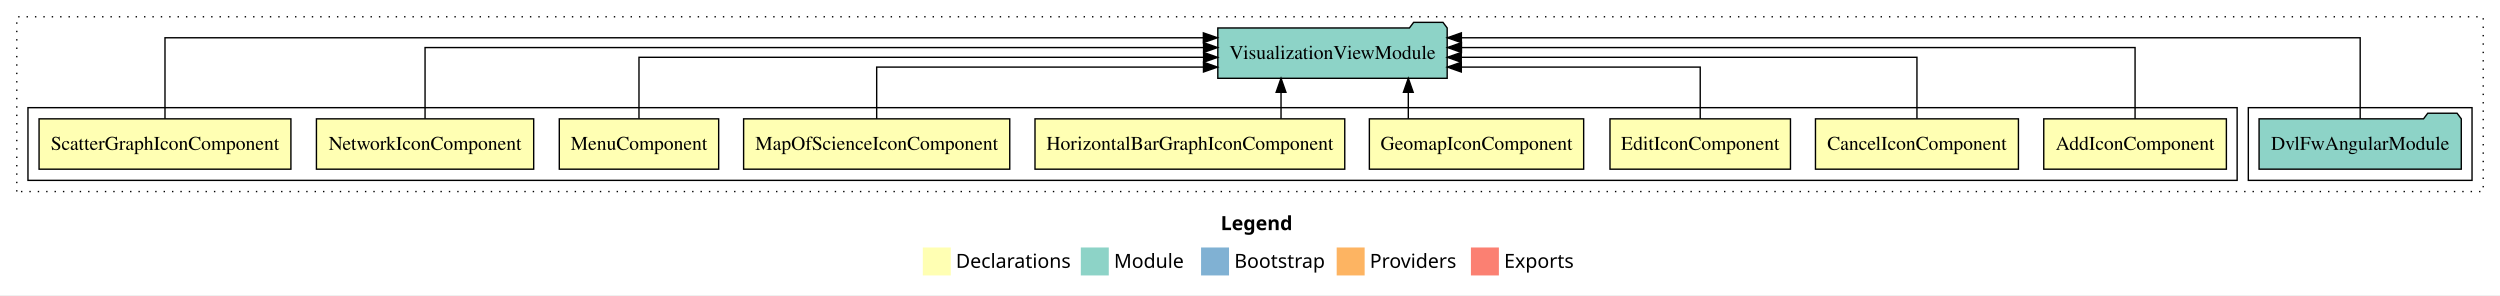
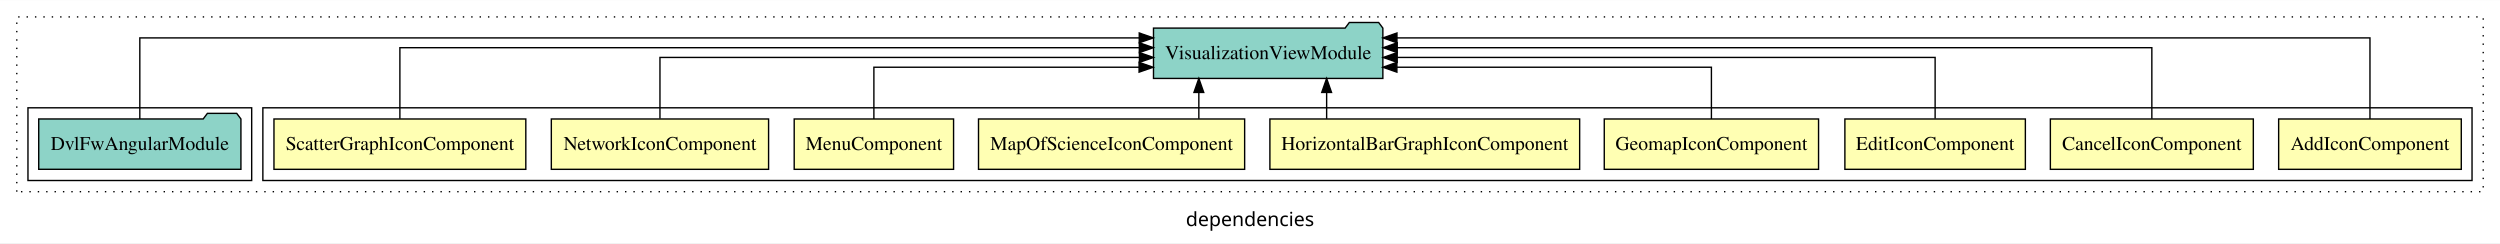
- <svg xmlns="http://www.w3.org/2000/svg" width="1788pt" height="211pt" viewBox="0.00 0.00 1788.00 211.00">
-   <g id="graph0" class="graph" transform="scale(1 1) rotate(0) translate(4 207)">
-     <polygon fill="white" stroke="transparent" points="-4,4 -4,-207 1784,-207 1784,4 -4,4" />
-     <text text-anchor="start" x="869.01" y="-42.4" font-family="sans-serif" font-weight="bold" font-size="14.00">Legend</text>
-     <polygon fill="#ffffb3" stroke="transparent" points="656,-10 656,-30 676,-30 676,-10 656,-10" />
-     <text text-anchor="start" x="679.63" y="-15.4" font-family="sans-serif" font-size="14.00">  Declarations</text>
-     <polygon fill="#8dd3c7" stroke="transparent" points="769,-10 769,-30 789,-30 789,-10 769,-10" />
-     <text text-anchor="start" x="792.73" y="-15.4" font-family="sans-serif" font-size="14.00">  Module</text>
-     <polygon fill="#80b1d3" stroke="transparent" points="855,-10 855,-30 875,-30 875,-10 855,-10" />
-     <text text-anchor="start" x="878.78" y="-15.4" font-family="sans-serif" font-size="14.00">  Bootstrap</text>
-     <polygon fill="#fdb462" stroke="transparent" points="952,-10 952,-30 972,-30 972,-10 952,-10" />
-     <text text-anchor="start" x="975.67" y="-15.4" font-family="sans-serif" font-size="14.00">  Providers</text>
-     <polygon fill="#fb8072" stroke="transparent" points="1048,-10 1048,-30 1068,-30 1068,-10 1048,-10" />
-     <text text-anchor="start" x="1071.73" y="-15.4" font-family="sans-serif" font-size="14.00">  Exports</text>
+ <svg xmlns="http://www.w3.org/2000/svg" width="1788pt" height="174pt" viewBox="0.00 0.00 1788.00 173.80">
+   <g id="graph0" class="graph" transform="scale(1 1) rotate(0) translate(4 169.8)">
+     <polygon fill="white" stroke="transparent" points="-4,4 -4,-169.8 1784,-169.8 1784,4 -4,4" />
+     <text text-anchor="middle" x="890" y="-8.2" font-family="sans-serif" font-size="14.00">dependencies</text>
    <g id="clust1" class="cluster">
-       <polygon fill="none" stroke="black" stroke-dasharray="1,5" points="8,-70 8,-195 1772,-195 1772,-70 8,-70" />
+       <polygon fill="none" stroke="black" stroke-dasharray="1,5" points="8,-32.8 8,-157.8 1772,-157.8 1772,-32.8 8,-32.8" />
+     </g>
+     <g id="clust2" class="cluster">
+       <polygon fill="none" stroke="black" points="184,-40.8 184,-92.8 1764,-92.8 1764,-40.8 184,-40.8" />
    </g>
    <g id="clust12" class="cluster">
-       <polygon fill="none" stroke="black" points="1604,-78 1604,-130 1764,-130 1764,-78 1604,-78" />
-     </g>
-     <g id="clust2" class="cluster">
-       <polygon fill="none" stroke="black" points="16,-78 16,-130 1596,-130 1596,-78 16,-78" />
+       <polygon fill="none" stroke="black" points="16,-40.8 16,-92.8 176,-92.8 176,-40.8 16,-40.8" />
    </g>
    <g id="node1" class="node">
-       <polygon fill="#ffffb3" stroke="black" points="1588.31,-122 1457.69,-122 1457.69,-86 1588.31,-86 1588.31,-122" />
-       <text text-anchor="middle" x="1523" y="-99.8" font-family="Times,serif" font-size="14.00">AddIconComponent</text>
+       <polygon fill="#ffffb3" stroke="black" points="1756.31,-84.8 1625.69,-84.8 1625.69,-48.8 1756.31,-48.8 1756.31,-84.8" />
+       <text text-anchor="middle" x="1691" y="-62.6" font-family="Times,serif" font-size="14.00">AddIconComponent</text>
    </g>
    <g id="node10" class="node">
-       <polygon fill="#8dd3c7" stroke="black" points="1031.02,-187 1028.02,-191 1007.02,-191 1004.02,-187 866.98,-187 866.98,-151 1031.02,-151 1031.02,-187" />
-       <text text-anchor="middle" x="949" y="-164.8" font-family="Times,serif" font-size="14.00">VisualizationViewModule</text>
+       <polygon fill="#8dd3c7" stroke="black" points="985.02,-149.8 982.02,-153.8 961.02,-153.8 958.02,-149.8 820.98,-149.8 820.98,-113.8 985.02,-113.8 985.02,-149.8" />
+       <text text-anchor="middle" x="903" y="-127.6" font-family="Times,serif" font-size="14.00">VisualizationViewModule</text>
    </g>
    <g id="edge1" class="edge">
-       <path fill="none" stroke="black" d="M1523,-122.13C1523,-142.57 1523,-173 1523,-173 1523,-173 1041.24,-173 1041.24,-173" />
-       <polygon fill="black" stroke="black" points="1041.24,-169.5 1031.24,-173 1041.24,-176.5 1041.24,-169.5" />
+       <path fill="none" stroke="black" d="M1691,-84.81C1691,-107.29 1691,-142.8 1691,-142.8 1691,-142.8 995.1,-142.8 995.1,-142.8" />
+       <polygon fill="black" stroke="black" points="995.1,-139.3 985.1,-142.8 995.1,-146.3 995.1,-139.3" />
    </g>
    <g id="node2" class="node">
-       <polygon fill="#ffffb3" stroke="black" points="1439.58,-122 1294.42,-122 1294.42,-86 1439.58,-86 1439.58,-122" />
-       <text text-anchor="middle" x="1367" y="-99.8" font-family="Times,serif" font-size="14.00">CancelIconComponent</text>
+       <polygon fill="#ffffb3" stroke="black" points="1607.58,-84.8 1462.42,-84.8 1462.42,-48.8 1607.58,-48.8 1607.58,-84.8" />
+       <text text-anchor="middle" x="1535" y="-62.6" font-family="Times,serif" font-size="14.00">CancelIconComponent</text>
    </g>
    <g id="edge2" class="edge">
-       <path fill="none" stroke="black" d="M1367,-122.27C1367,-140.56 1367,-166 1367,-166 1367,-166 1041.08,-166 1041.08,-166" />
-       <polygon fill="black" stroke="black" points="1041.08,-162.5 1031.08,-166 1041.08,-169.5 1041.08,-162.5" />
+       <path fill="none" stroke="black" d="M1535,-84.93C1535,-105.37 1535,-135.8 1535,-135.8 1535,-135.8 995.3,-135.8 995.3,-135.8" />
+       <polygon fill="black" stroke="black" points="995.3,-132.3 985.3,-135.8 995.3,-139.3 995.3,-132.3" />
    </g>
    <g id="node3" class="node">
-       <polygon fill="#ffffb3" stroke="black" points="1276.54,-122 1147.46,-122 1147.46,-86 1276.54,-86 1276.54,-122" />
-       <text text-anchor="middle" x="1212" y="-99.8" font-family="Times,serif" font-size="14.00">EditIconComponent</text>
+       <polygon fill="#ffffb3" stroke="black" points="1444.54,-84.8 1315.46,-84.8 1315.46,-48.8 1444.54,-48.8 1444.54,-84.8" />
+       <text text-anchor="middle" x="1380" y="-62.6" font-family="Times,serif" font-size="14.00">EditIconComponent</text>
    </g>
    <g id="edge3" class="edge">
-       <path fill="none" stroke="black" d="M1212,-122.01C1212,-138.05 1212,-159 1212,-159 1212,-159 1041.13,-159 1041.13,-159" />
-       <polygon fill="black" stroke="black" points="1041.13,-155.5 1031.13,-159 1041.13,-162.5 1041.13,-155.5" />
+       <path fill="none" stroke="black" d="M1380,-85.07C1380,-103.36 1380,-128.8 1380,-128.8 1380,-128.8 995.27,-128.8 995.27,-128.8" />
+       <polygon fill="black" stroke="black" points="995.27,-125.3 985.27,-128.8 995.27,-132.3 995.27,-125.3" />
    </g>
    <g id="node4" class="node">
-       <polygon fill="#ffffb3" stroke="black" points="1128.63,-122 975.37,-122 975.37,-86 1128.63,-86 1128.63,-122" />
-       <text text-anchor="middle" x="1052" y="-99.8" font-family="Times,serif" font-size="14.00">GeomapIconComponent</text>
+       <polygon fill="#ffffb3" stroke="black" points="1296.63,-84.8 1143.37,-84.8 1143.37,-48.8 1296.63,-48.8 1296.63,-84.8" />
+       <text text-anchor="middle" x="1220" y="-62.6" font-family="Times,serif" font-size="14.00">GeomapIconComponent</text>
    </g>
    <g id="edge4" class="edge">
-       <path fill="none" stroke="black" d="M1003.22,-122.11C1003.22,-122.11 1003.22,-140.99 1003.22,-140.99" />
-       <polygon fill="black" stroke="black" points="999.72,-140.99 1003.22,-150.99 1006.72,-140.99 999.72,-140.99" />
+       <path fill="none" stroke="black" d="M1220,-84.81C1220,-100.85 1220,-121.8 1220,-121.8 1220,-121.8 995.05,-121.8 995.05,-121.8" />
+       <polygon fill="black" stroke="black" points="995.05,-118.3 985.05,-121.8 995.05,-125.3 995.05,-118.3" />
    </g>
    <g id="node5" class="node">
-       <polygon fill="#ffffb3" stroke="black" points="957.77,-122 736.23,-122 736.23,-86 957.77,-86 957.77,-122" />
-       <text text-anchor="middle" x="847" y="-99.8" font-family="Times,serif" font-size="14.00">HorizontalBarGraphIconComponent</text>
+       <polygon fill="#ffffb3" stroke="black" points="1125.77,-84.8 904.23,-84.8 904.23,-48.8 1125.77,-48.8 1125.77,-84.8" />
+       <text text-anchor="middle" x="1015" y="-62.6" font-family="Times,serif" font-size="14.00">HorizontalBarGraphIconComponent</text>
    </g>
    <g id="edge5" class="edge">
-       <path fill="none" stroke="black" d="M912.19,-122.11C912.19,-122.11 912.19,-140.99 912.19,-140.99" />
-       <polygon fill="black" stroke="black" points="908.69,-140.99 912.19,-150.99 915.69,-140.99 908.69,-140.99" />
+       <path fill="none" stroke="black" d="M944.81,-84.91C944.81,-84.91 944.81,-103.79 944.81,-103.79" />
+       <polygon fill="black" stroke="black" points="941.31,-103.79 944.81,-113.79 948.31,-103.79 941.31,-103.79" />
    </g>
    <g id="node6" class="node">
-       <polygon fill="#ffffb3" stroke="black" points="718.17,-122 527.83,-122 527.83,-86 718.17,-86 718.17,-122" />
-       <text text-anchor="middle" x="623" y="-99.8" font-family="Times,serif" font-size="14.00">MapOfScienceIconComponent</text>
+       <polygon fill="#ffffb3" stroke="black" points="886.17,-84.8 695.83,-84.8 695.83,-48.8 886.17,-48.8 886.17,-84.8" />
+       <text text-anchor="middle" x="791" y="-62.6" font-family="Times,serif" font-size="14.00">MapOfScienceIconComponent</text>
    </g>
    <g id="edge6" class="edge">
-       <path fill="none" stroke="black" d="M623,-122.01C623,-138.05 623,-159 623,-159 623,-159 856.74,-159 856.74,-159" />
-       <polygon fill="black" stroke="black" points="856.74,-162.5 866.74,-159 856.74,-155.5 856.74,-162.5" />
+       <path fill="none" stroke="black" d="M853.41,-84.91C853.41,-84.91 853.41,-103.79 853.41,-103.79" />
+       <polygon fill="black" stroke="black" points="849.91,-103.79 853.41,-113.79 856.91,-103.79 849.91,-103.79" />
    </g>
    <g id="node7" class="node">
-       <polygon fill="#ffffb3" stroke="black" points="509.99,-122 396.01,-122 396.01,-86 509.99,-86 509.99,-122" />
-       <text text-anchor="middle" x="453" y="-99.8" font-family="Times,serif" font-size="14.00">MenuComponent</text>
+       <polygon fill="#ffffb3" stroke="black" points="677.99,-84.8 564.01,-84.8 564.01,-48.8 677.99,-48.8 677.99,-84.8" />
+       <text text-anchor="middle" x="621" y="-62.6" font-family="Times,serif" font-size="14.00">MenuComponent</text>
    </g>
    <g id="edge7" class="edge">
-       <path fill="none" stroke="black" d="M453,-122.27C453,-140.56 453,-166 453,-166 453,-166 856.82,-166 856.82,-166" />
-       <polygon fill="black" stroke="black" points="856.82,-169.5 866.82,-166 856.82,-162.5 856.82,-169.5" />
+       <path fill="none" stroke="black" d="M621,-84.81C621,-100.85 621,-121.8 621,-121.8 621,-121.8 810.68,-121.8 810.68,-121.8" />
+       <polygon fill="black" stroke="black" points="810.68,-125.3 820.68,-121.8 810.68,-118.3 810.68,-125.3" />
    </g>
    <g id="node8" class="node">
-       <polygon fill="#ffffb3" stroke="black" points="377.69,-122 222.31,-122 222.31,-86 377.69,-86 377.69,-122" />
-       <text text-anchor="middle" x="300" y="-99.8" font-family="Times,serif" font-size="14.00">NetworkIconComponent</text>
+       <polygon fill="#ffffb3" stroke="black" points="545.69,-84.8 390.31,-84.8 390.31,-48.8 545.69,-48.8 545.69,-84.8" />
+       <text text-anchor="middle" x="468" y="-62.6" font-family="Times,serif" font-size="14.00">NetworkIconComponent</text>
    </g>
    <g id="edge8" class="edge">
-       <path fill="none" stroke="black" d="M300,-122.13C300,-142.57 300,-173 300,-173 300,-173 856.8,-173 856.8,-173" />
-       <polygon fill="black" stroke="black" points="856.8,-176.5 866.8,-173 856.8,-169.5 856.8,-176.5" />
+       <path fill="none" stroke="black" d="M468,-85.07C468,-103.36 468,-128.8 468,-128.8 468,-128.8 810.92,-128.8 810.92,-128.8" />
+       <polygon fill="black" stroke="black" points="810.92,-132.3 820.92,-128.8 810.92,-125.3 810.92,-132.3" />
    </g>
    <g id="node9" class="node">
-       <polygon fill="#ffffb3" stroke="black" points="204.06,-122 23.94,-122 23.94,-86 204.06,-86 204.06,-122" />
-       <text text-anchor="middle" x="114" y="-99.8" font-family="Times,serif" font-size="14.00">ScatterGraphIconComponent</text>
+       <polygon fill="#ffffb3" stroke="black" points="372.06,-84.8 191.94,-84.8 191.94,-48.8 372.06,-48.8 372.06,-84.8" />
+       <text text-anchor="middle" x="282" y="-62.6" font-family="Times,serif" font-size="14.00">ScatterGraphIconComponent</text>
    </g>
    <g id="edge9" class="edge">
-       <path fill="none" stroke="black" d="M114,-122.01C114,-144.49 114,-180 114,-180 114,-180 856.65,-180 856.65,-180" />
-       <polygon fill="black" stroke="black" points="856.65,-183.5 866.65,-180 856.65,-176.5 856.65,-183.5" />
+       <path fill="none" stroke="black" d="M282,-84.93C282,-105.37 282,-135.8 282,-135.8 282,-135.8 810.86,-135.8 810.86,-135.8" />
+       <polygon fill="black" stroke="black" points="810.86,-139.3 820.86,-135.8 810.86,-132.3 810.86,-139.3" />
    </g>
    <g id="node11" class="node">
-       <polygon fill="#8dd3c7" stroke="black" points="1756.31,-122 1753.31,-126 1732.31,-126 1729.31,-122 1611.69,-122 1611.69,-86 1756.31,-86 1756.31,-122" />
-       <text text-anchor="middle" x="1684" y="-99.8" font-family="Times,serif" font-size="14.00">DvlFwAngularModule</text>
+       <polygon fill="#8dd3c7" stroke="black" points="168.31,-84.8 165.31,-88.8 144.31,-88.8 141.31,-84.8 23.69,-84.8 23.69,-48.8 168.31,-48.8 168.31,-84.8" />
+       <text text-anchor="middle" x="96" y="-62.6" font-family="Times,serif" font-size="14.00">DvlFwAngularModule</text>
    </g>
    <g id="edge10" class="edge">
-       <path fill="none" stroke="black" d="M1684,-122.01C1684,-144.49 1684,-180 1684,-180 1684,-180 1041.17,-180 1041.17,-180" />
-       <polygon fill="black" stroke="black" points="1041.17,-176.5 1031.17,-180 1041.17,-183.5 1041.17,-176.5" />
+       <path fill="none" stroke="black" d="M96,-84.81C96,-107.29 96,-142.8 96,-142.8 96,-142.8 810.8,-142.8 810.8,-142.8" />
+       <polygon fill="black" stroke="black" points="810.8,-146.3 820.8,-142.8 810.8,-139.3 810.8,-146.3" />
    </g>
  </g>
</svg>
